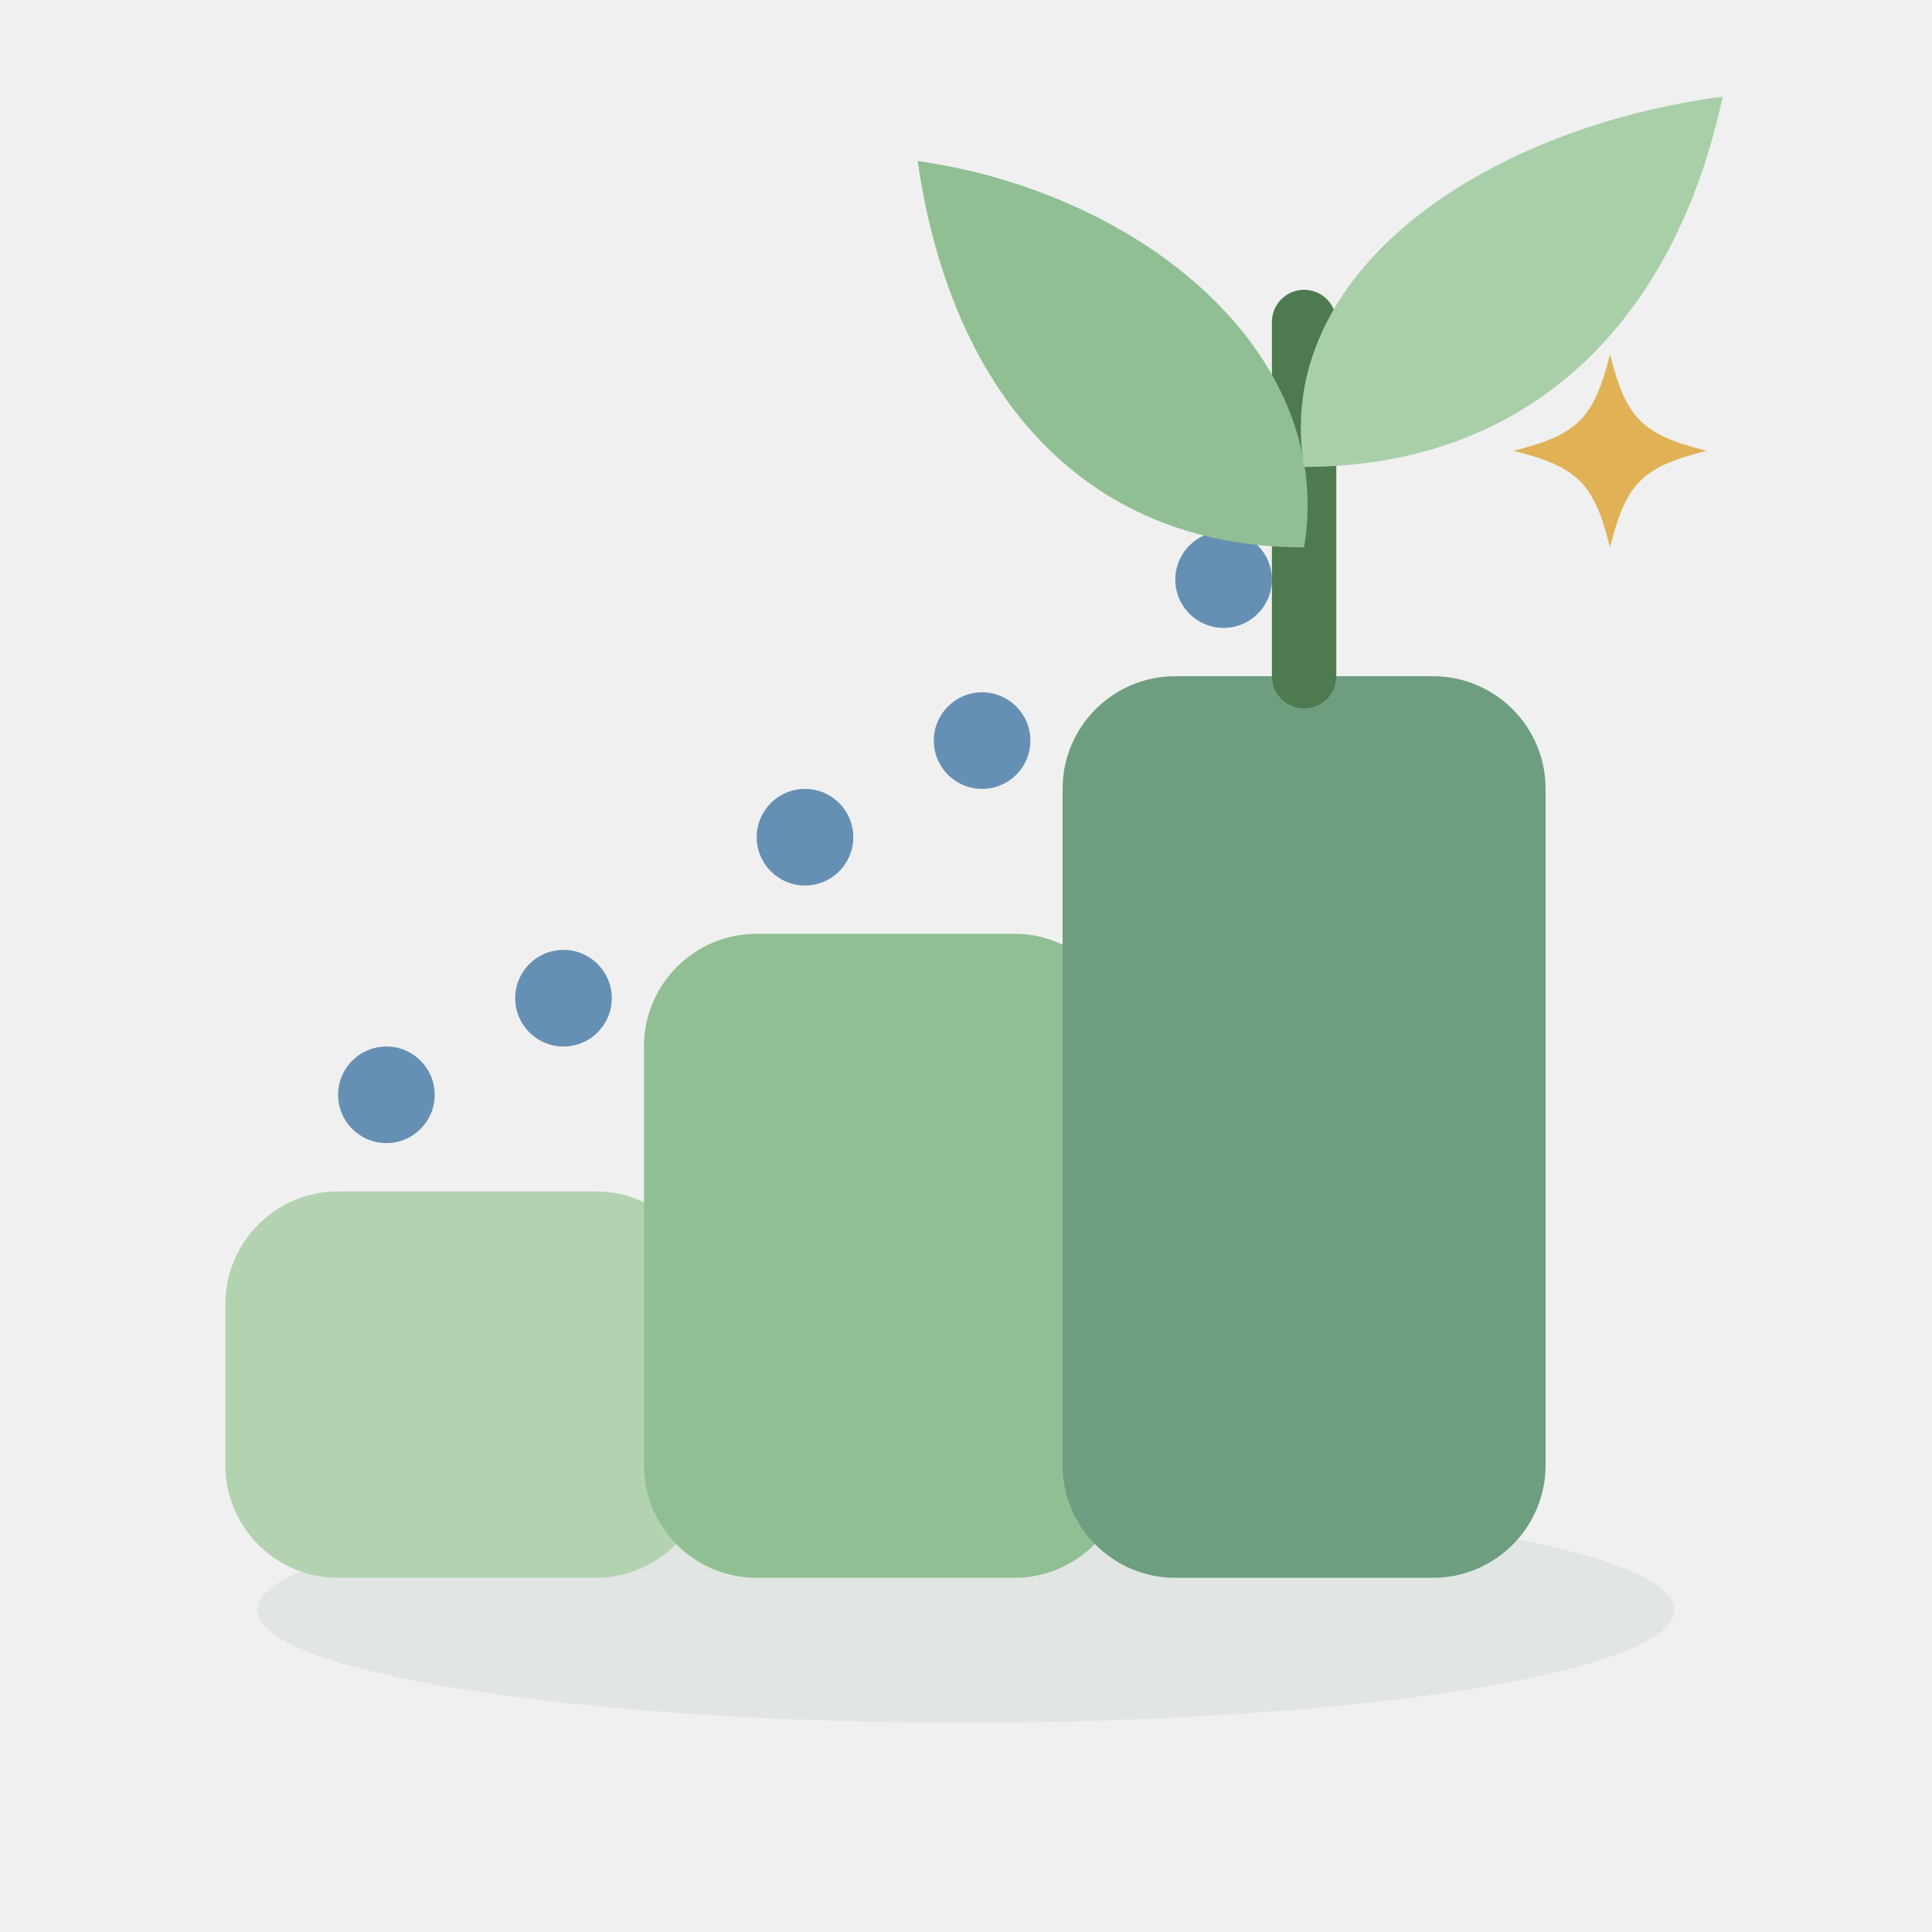
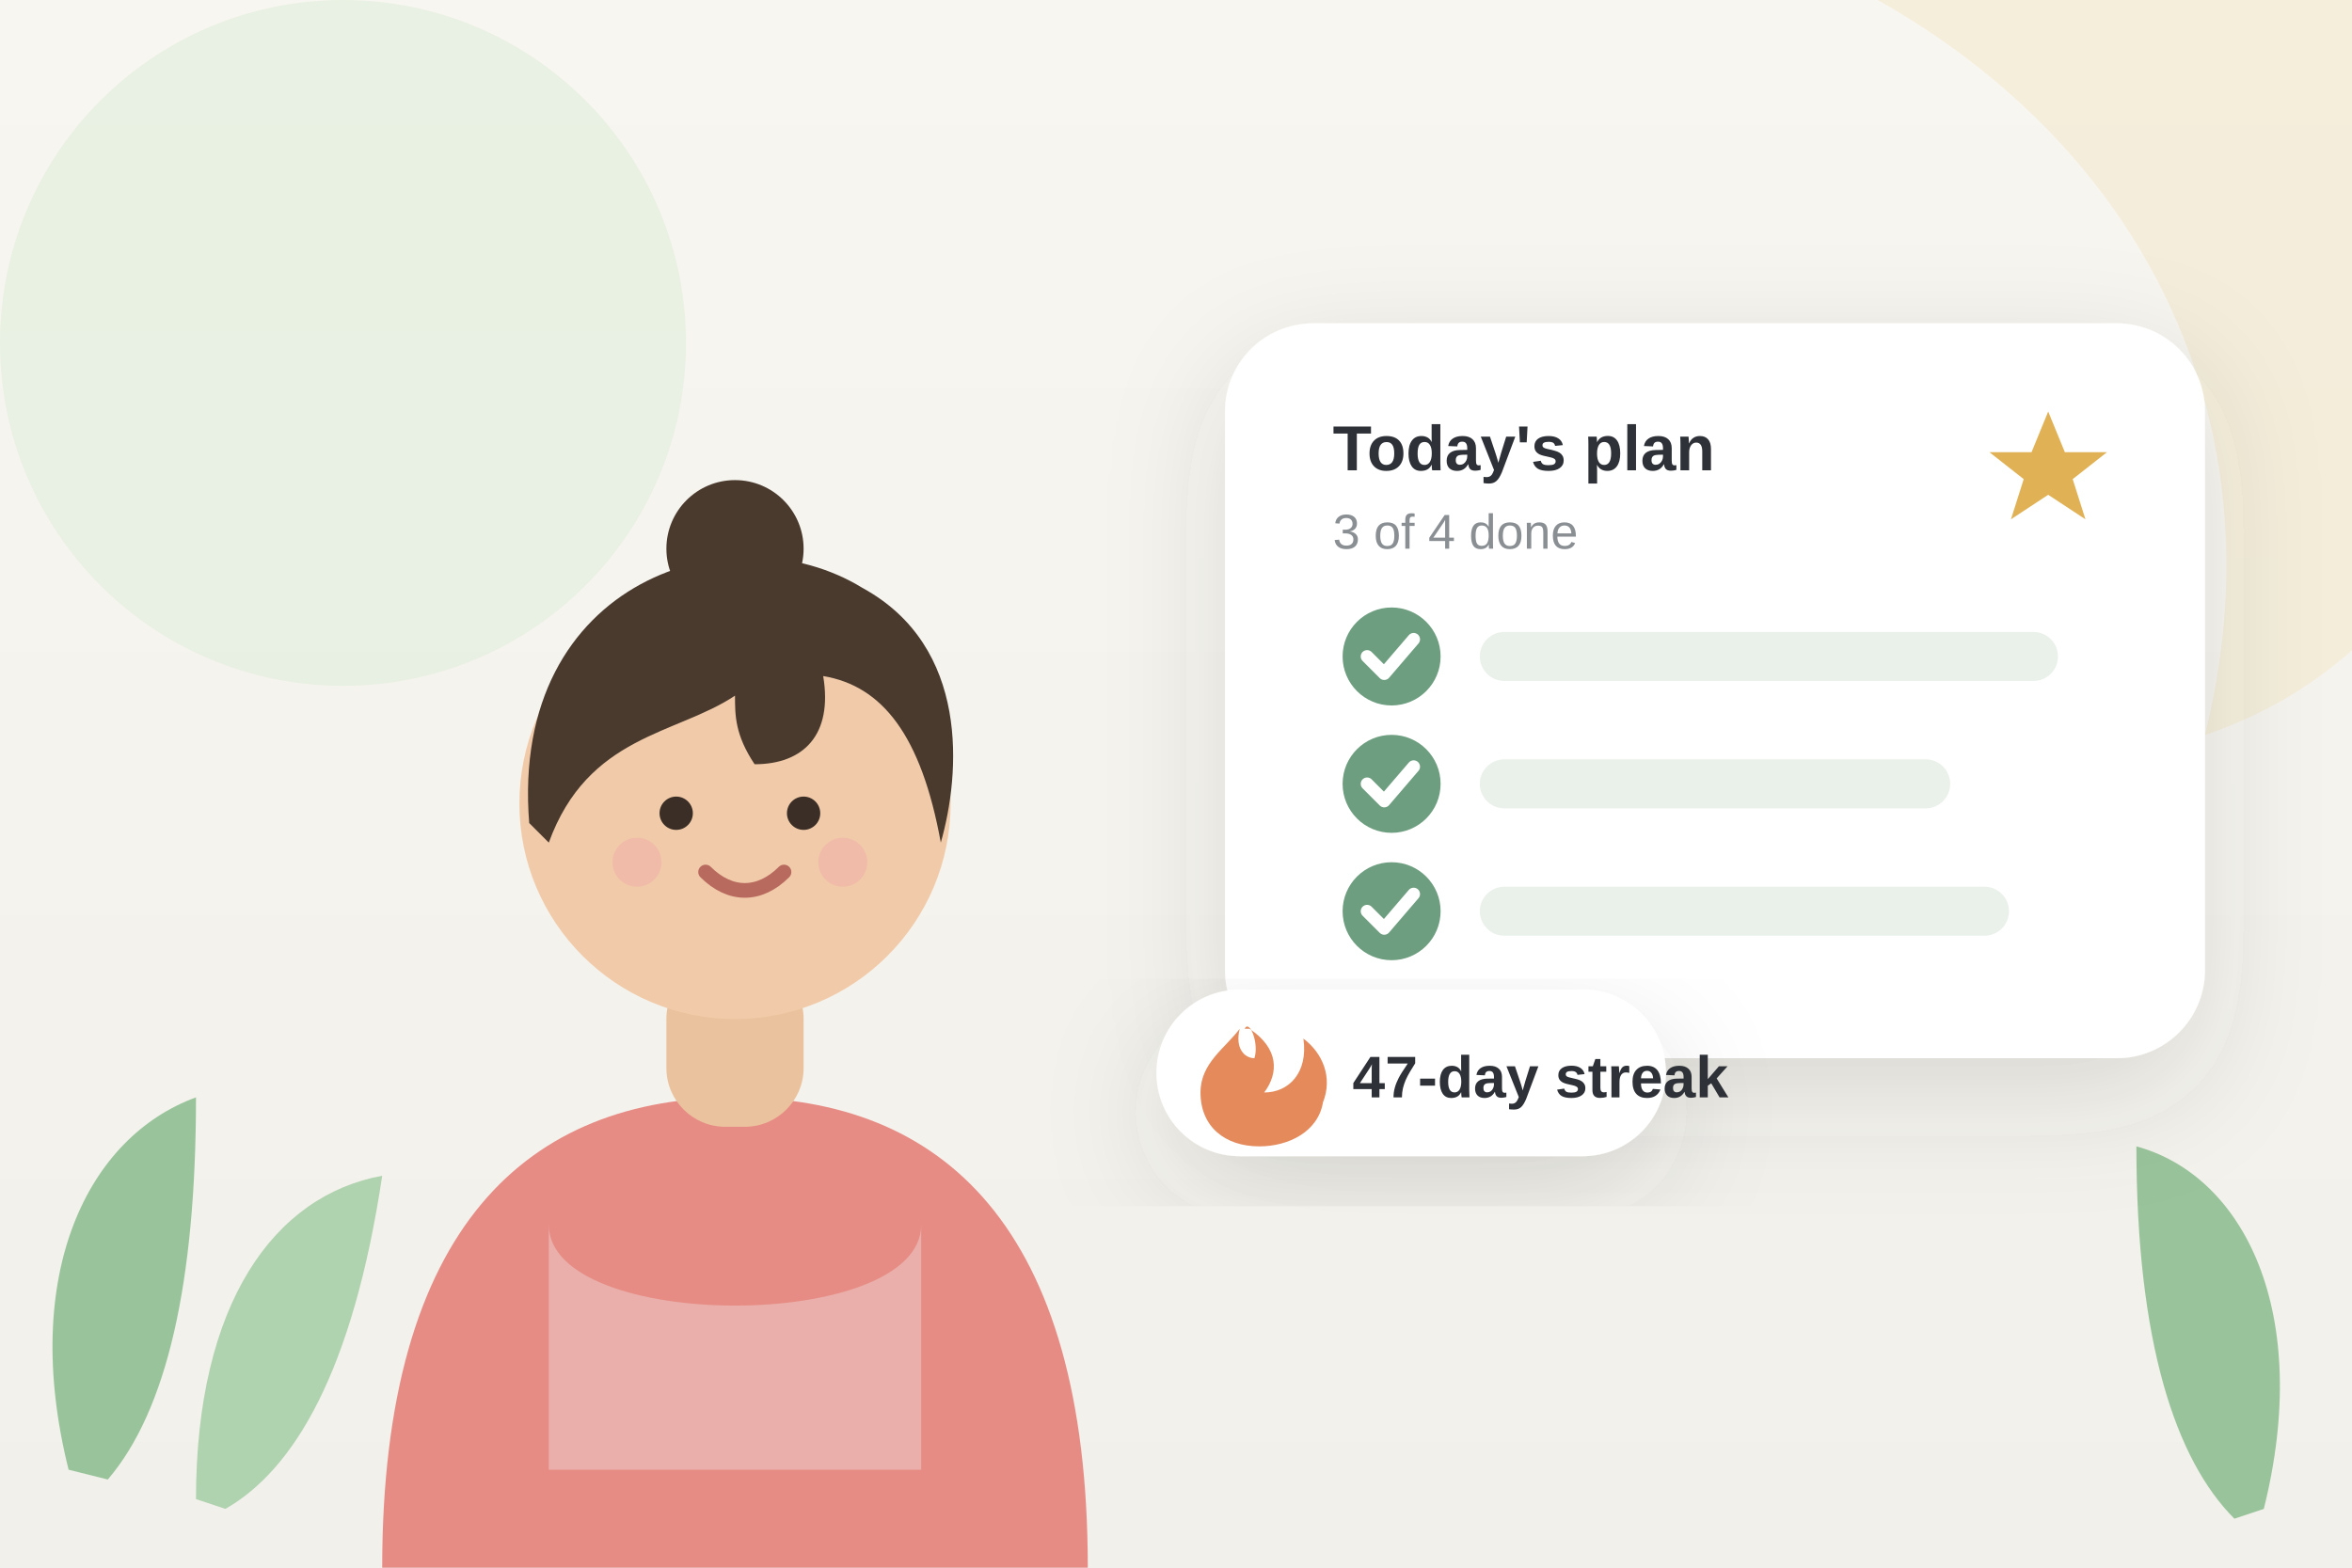
- <svg xmlns="http://www.w3.org/2000/svg" viewBox="0 0 120 120" width="120" height="120">
-   <ellipse cx="60" cy="100" rx="44" ry="7" fill="#5E8B6E" opacity="0.10" />
-   <rect x="14" y="74" width="30" height="24" rx="7" fill="#B3D3B0" />
-   <rect x="40" y="58" width="30" height="40" rx="7" fill="#8FBF92" />
-   <rect x="66" y="42" width="30" height="56" rx="7" fill="#6E9E80" />
-   <g fill="#4E7FA8" opacity="0.85">
-     <circle cx="24" cy="68" r="3" />
-     <circle cx="35" cy="62" r="3" />
-     <circle cx="50" cy="52" r="3" />
-     <circle cx="61" cy="46" r="3" />
-     <circle cx="76" cy="36" r="3" />
+ <svg xmlns="http://www.w3.org/2000/svg" viewBox="0 0 480 320" width="480" height="320">
+   <defs>
+     <linearGradient id="ssBg" x1="0" y1="0" x2="0" y2="1">
+       <stop offset="0" stop-color="#F8F6F0" />
+       <stop offset="1" stop-color="#F1F0EA" />
+     </linearGradient>
+     <filter id="ssSh" x="-30%" y="-30%" width="160%" height="160%">
+       <feDropShadow dx="0" dy="8" stdDeviation="12" flood-color="#3A4A3C" flood-opacity="0.14" />
+     </filter>
+   </defs>
+   <rect width="480" height="320" fill="url(#ssBg)" />
+   <path d="M330 -20 C420 0 470 70 450 150 C540 120 540 -40 420 -50 Z" fill="#F3E7CB" opacity="0.55" />
+   <circle cx="70" cy="70" r="70" fill="#E3EFDE" opacity="0.7" />
+   <g fill="#8FBF92" opacity="0.9">
+     <path d="M14 300 C4 260 18 232 40 224 C40 262 34 288 22 302 Z" />
+     <path d="M40 306 C40 266 56 244 78 240 C72 280 60 300 46 308 Z" fill="#A9CFA9" />
  </g>
-   <g transform="translate(81 42)">
-     <path d="M0 0 C0 -8 0 -14 0 -22" stroke="#4E7A50" stroke-width="4" fill="none" stroke-linecap="round" />
-     <path d="M0 -8 C-14 -8 -22 -18 -24 -32 C-10 -30 2 -20 0 -8 Z" fill="#8FBF92" />
-     <path d="M0 -13 C14 -13 23 -22 26 -36 C11 -34 -2 -25 0 -13 Z" fill="#A9CFA9" />
+   <path d="M462 308 C472 268 458 240 436 234 C436 274 444 298 456 310 Z" fill="#8FBF92" opacity="0.9" />
+   <g>
+     <path d="M78 320 C78 250 108 224 150 224 C192 224 222 250 222 320 Z" fill="#E68C85" />
+     <path d="M112 250 C112 272 188 272 188 250 L188 300 L112 300 Z" fill="#F0F2EE" opacity="0.35" />
+     <rect x="136" y="196" width="28" height="34" rx="12" fill="#EBC29E" />
+     <circle cx="150" cy="164" r="44" fill="#F1CBA9" />
+     <path d="M108 168 C104 118 150 104 176 120 C198 132 196 158 192 172 C188 150 180 140 168 138 C170 150 164 156 154 156 C150 150 150 146 150 142 C138 150 120 150 112 172 Z" fill="#4A3A2E" />
+     <circle cx="150" cy="112" r="14" fill="#4A3A2E" />
+     <circle cx="138" cy="166" r="3.4" fill="#3A2E26" />
+     <circle cx="164" cy="166" r="3.4" fill="#3A2E26" />
+     <path d="M144 178 C149 183 155 183 160 178" fill="none" stroke="#B96A5E" stroke-width="3" stroke-linecap="round" />
+     <circle cx="130" cy="176" r="5" fill="#F0B0A6" opacity="0.6" />
+     <circle cx="172" cy="176" r="5" fill="#F0B0A6" opacity="0.6" />
  </g>
-   <g fill="#E0B255">
-     <path d="M100 22 C101 26 102 27 106 28 C102 29 101 30 100 34 C99 30 98 29 94 28 C98 27 99 26 100 22 Z" />
+   <g filter="url(#ssSh)">
+     <rect x="250" y="66" width="200" height="150" rx="18" fill="#fff" />
+   </g>
+   <text x="272" y="96" font-family="'Avenir Next','Helvetica Neue',Arial,sans-serif" font-size="13" font-weight="800" fill="#2E3238">Today's plan</text>
+   <text x="272" y="112" font-family="'Avenir Next','Helvetica Neue',Arial,sans-serif" font-size="10" fill="#8A8F94">3 of 4 done</text>
+   <g transform="translate(418 96)">
+     <path d="M0 -12 L3.4 -3.7 12 -3.7 5 1.8 7.6 10 0 5 -7.6 10 -5 1.8 -12 -3.7 -3.4 -3.7 Z" fill="#E0B255" />
+   </g>
+   <g>
+     <circle cx="284" cy="134" r="10" fill="#6E9E80" />
+     <path d="M279 134 l3.5 3.5 6 -7" stroke="#fff" stroke-width="2.6" fill="none" stroke-linecap="round" stroke-linejoin="round" />
+     <rect x="302" y="129" width="118" height="10" rx="5" fill="#EAF1EA" />
+     <circle cx="284" cy="160" r="10" fill="#6E9E80" />
+     <path d="M279 160 l3.5 3.5 6 -7" stroke="#fff" stroke-width="2.6" fill="none" stroke-linecap="round" stroke-linejoin="round" />
+     <rect x="302" y="155" width="96" height="10" rx="5" fill="#EAF1EA" />
+     <circle cx="284" cy="186" r="10" fill="#6E9E80" />
+     <path d="M279 186 l3.5 3.5 6 -7" stroke="#fff" stroke-width="2.6" fill="none" stroke-linecap="round" stroke-linejoin="round" />
+     <rect x="302" y="181" width="108" height="10" rx="5" fill="#EAF1EA" />
+   </g>
+   <g transform="translate(0 52)">
+     <g filter="url(#ssSh)">
+       <rect x="236" y="150" width="104" height="34" rx="17" fill="#fff" />
+     </g>
+     <path d="M255 158 c6 4 6 9 3 13 c5 0 9 -4 8 -11 c4 3 6 8 4 13 c-1 6 -7 9 -13 9 c-7 0 -12 -4 -12 -11 c0 -6 5 -9 8 -13 c-1 4 1 6 3 6 c1 -3 -1 -8 -2 -6 z" fill="#E58A5B" />
+     <text x="276" y="172" font-family="'Avenir Next','Helvetica Neue',Arial,sans-serif" font-size="12" font-weight="800" fill="#2E3238">47-day streak</text>
  </g>
</svg>
